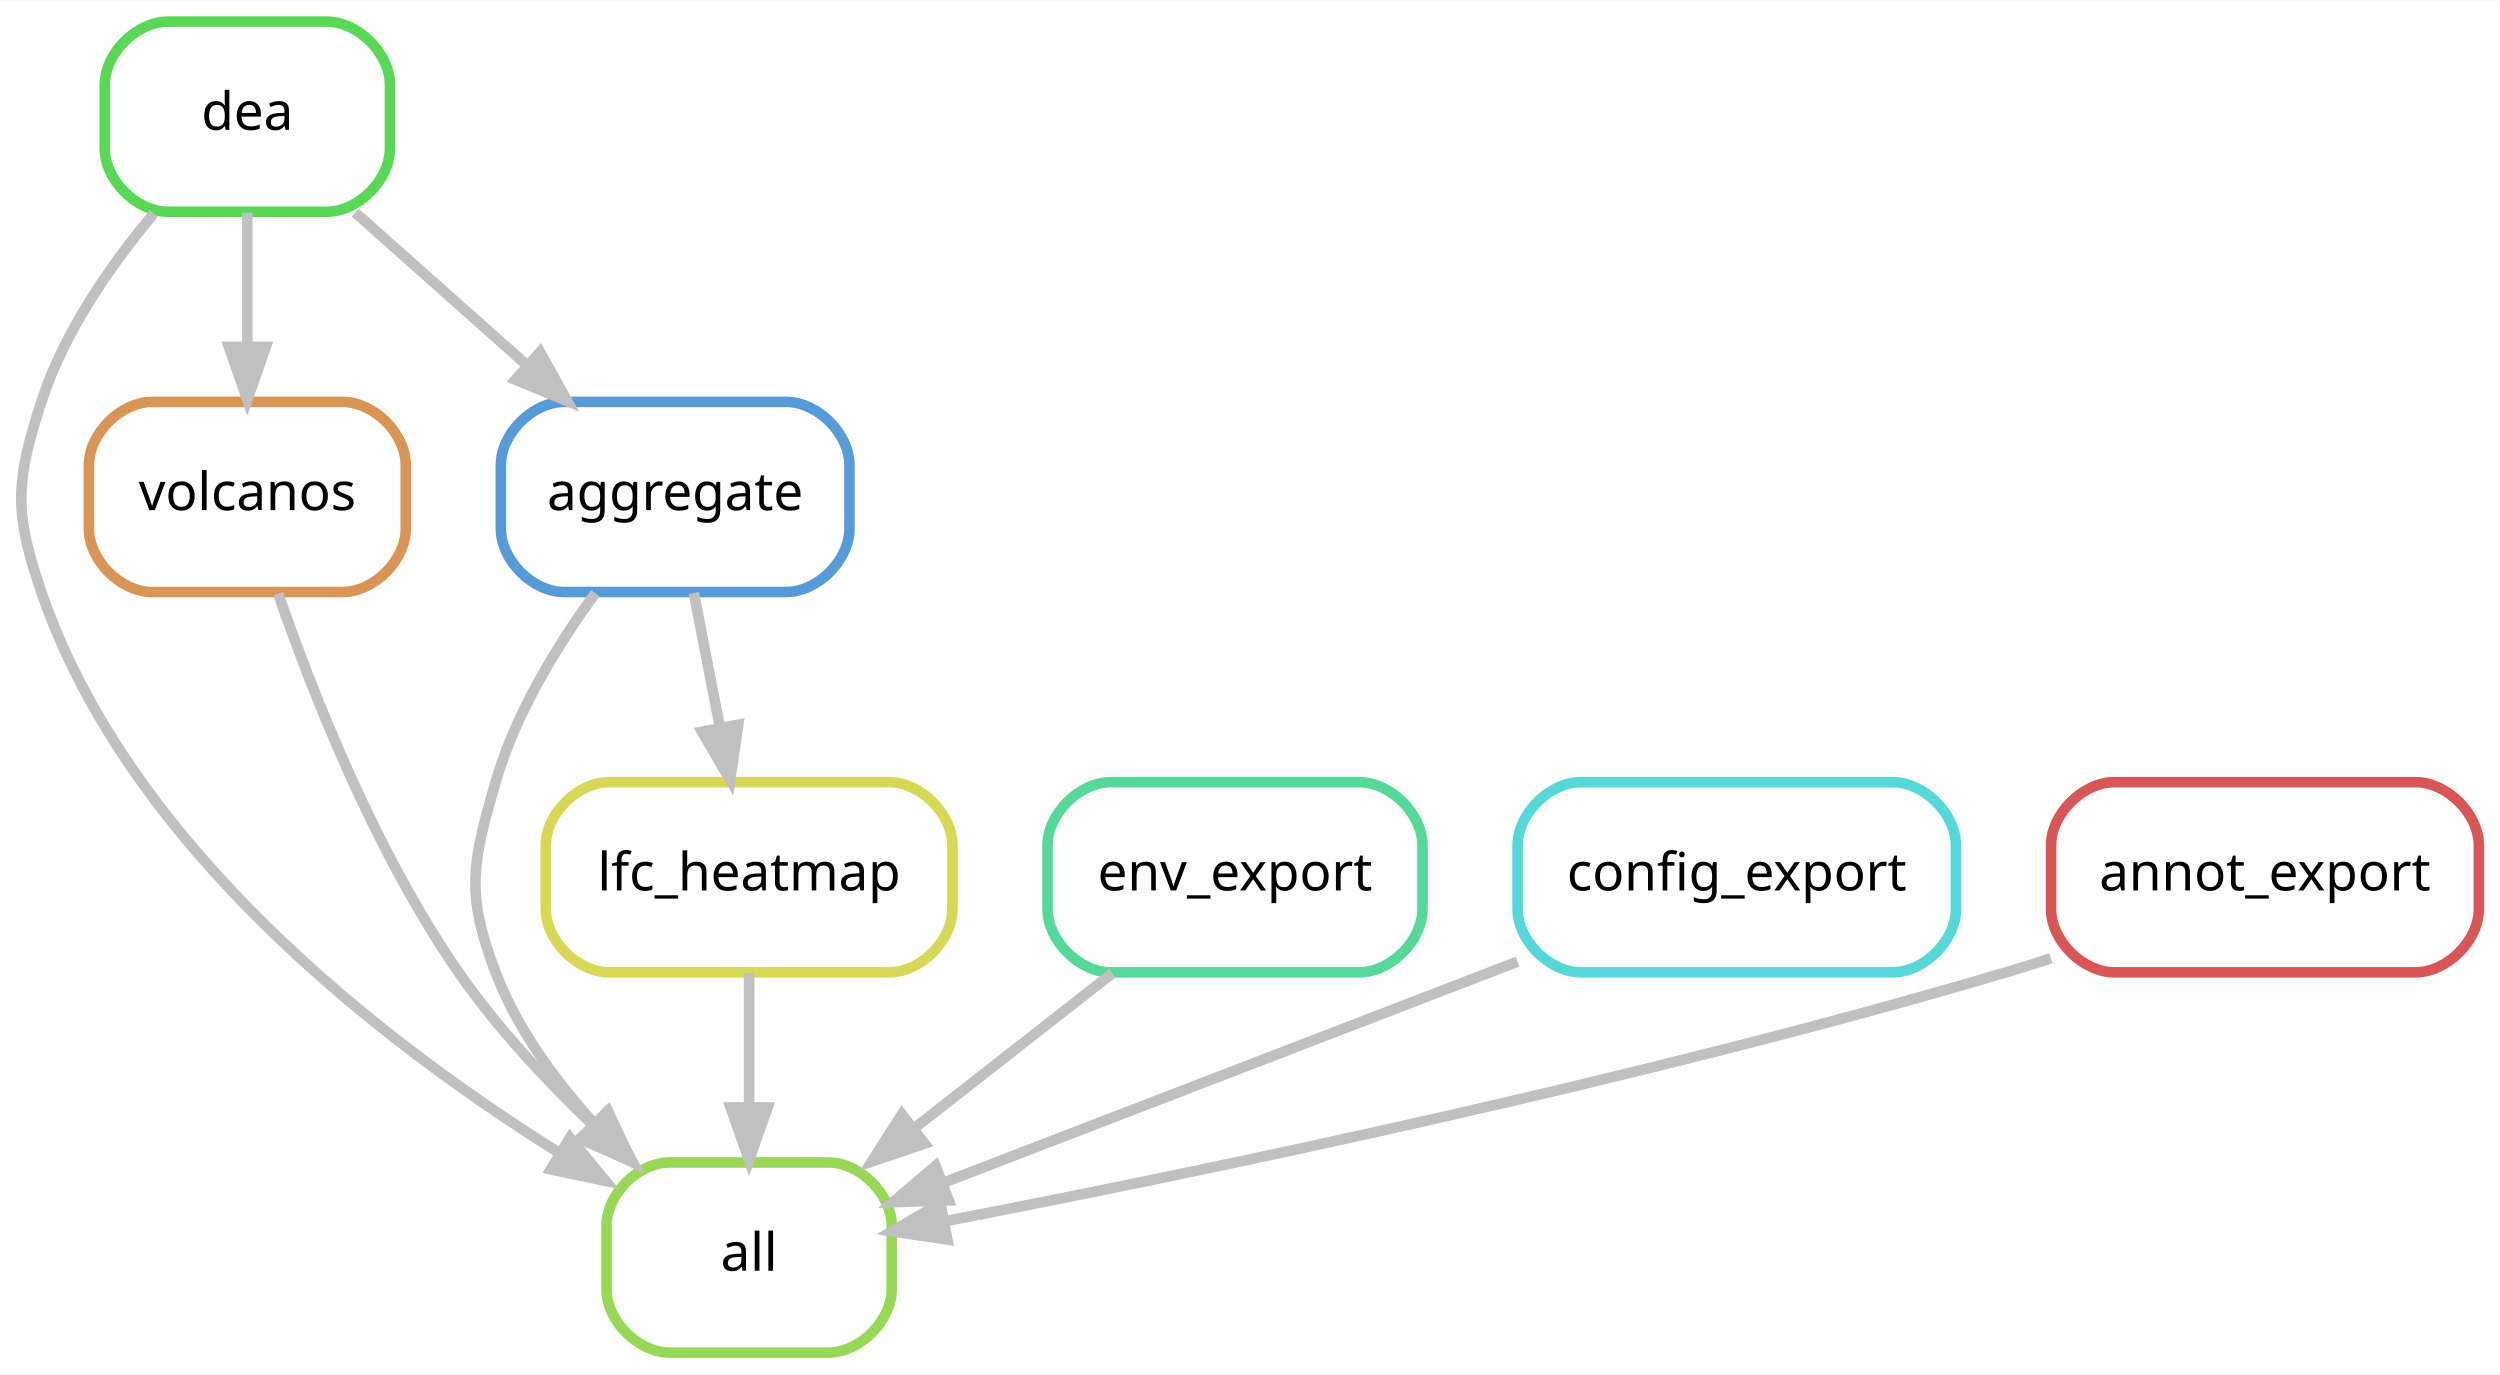
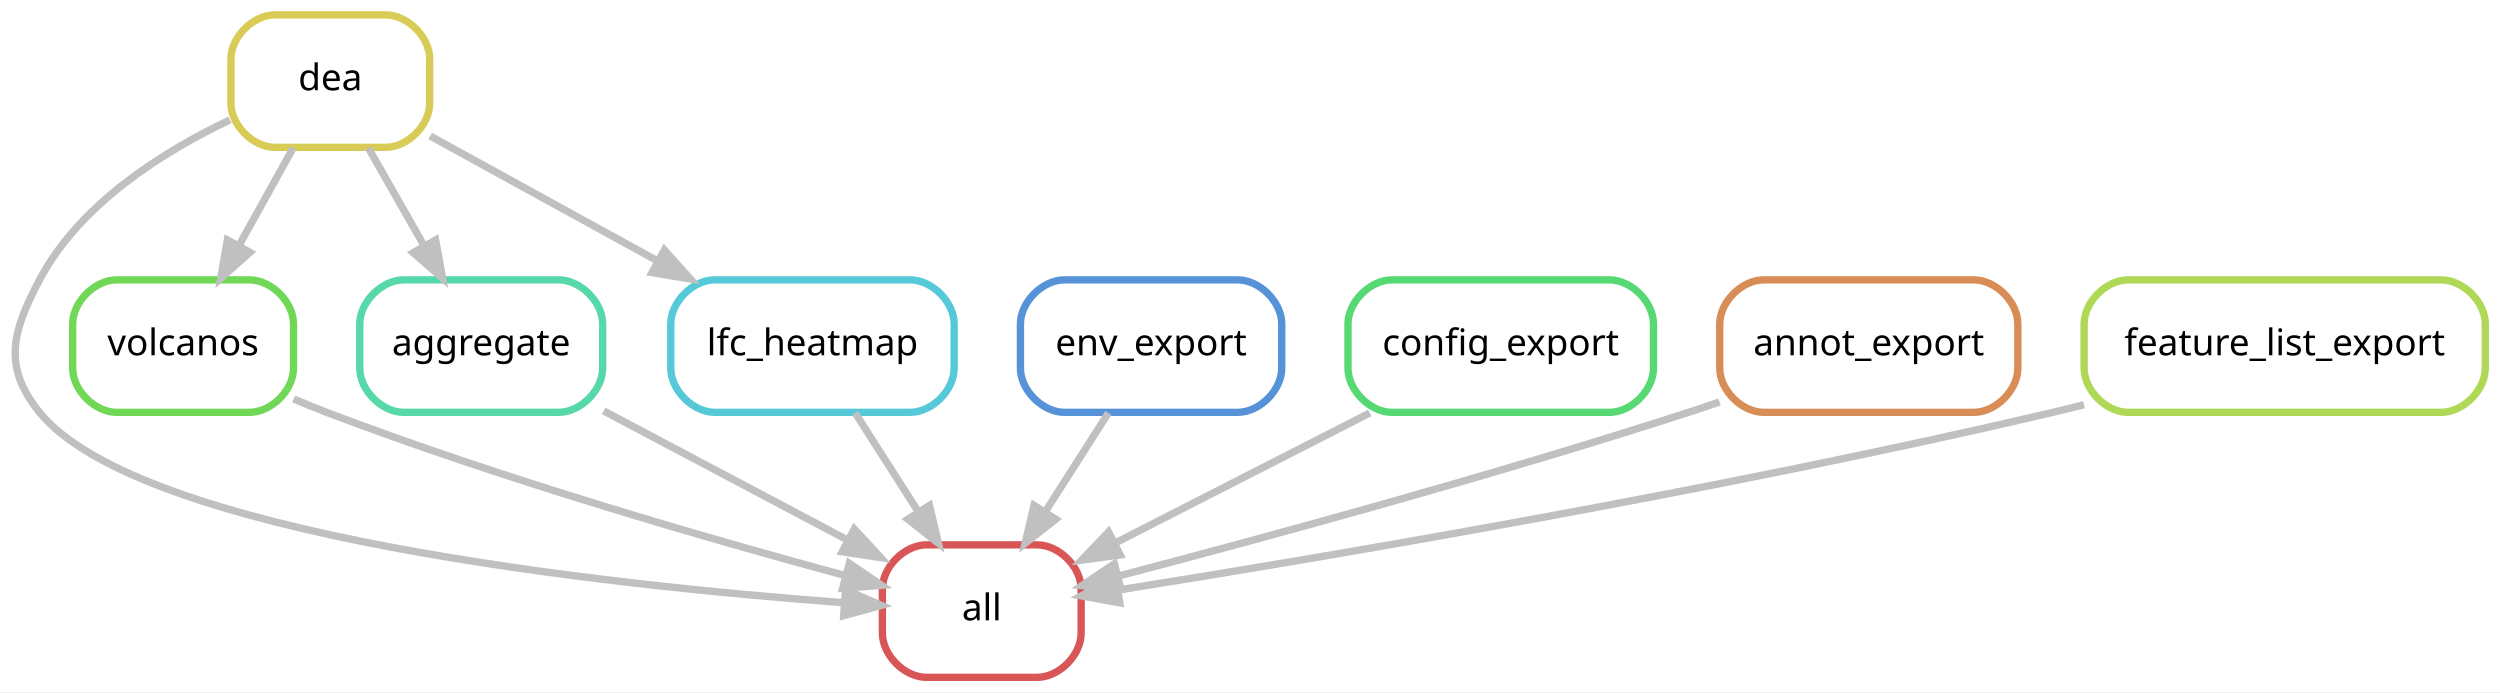
- <svg xmlns="http://www.w3.org/2000/svg" width="473pt" height="260pt" viewBox="0.00 0.00 473.33 260.00">
-   <g id="graph0" class="graph" transform="scale(1 1) rotate(0) translate(4 256)">
-     <polygon fill="#ffffff" stroke="transparent" points="-4,4 -4,-256 469.327,-256 469.327,4 -4,4" />
+ <svg xmlns="http://www.w3.org/2000/svg" width="679pt" height="188pt" viewBox="0.00 0.00 679.24 188.00">
+   <g id="graph0" class="graph" transform="scale(1 1) rotate(0) translate(4 184)">
+     <polygon fill="#ffffff" stroke="transparent" points="-4,4 -4,-184 675.243,-184 675.243,4 -4,4" />
    <g id="node1" class="node">
-       <path fill="none" stroke="#97d856" stroke-width="2" d="M152.827,-36C152.827,-36 122.827,-36 122.827,-36 116.827,-36 110.827,-30 110.827,-24 110.827,-24 110.827,-12 110.827,-12 110.827,-6 116.827,0 122.827,0 122.827,0 152.827,0 152.827,0 158.827,0 164.827,-6 164.827,-12 164.827,-12 164.827,-24 164.827,-24 164.827,-30 158.827,-36 152.827,-36" />
-       <text text-anchor="middle" x="137.827" y="-15.5" font-family="sans" font-size="10.00" fill="#000000">all</text>
+       <path fill="none" stroke="#d85656" stroke-width="2" d="M277.743,-36C277.743,-36 247.743,-36 247.743,-36 241.743,-36 235.743,-30 235.743,-24 235.743,-24 235.743,-12 235.743,-12 235.743,-6 241.743,0 247.743,0 247.743,0 277.743,0 277.743,0 283.743,0 289.743,-6 289.743,-12 289.743,-12 289.743,-24 289.743,-24 289.743,-30 283.743,-36 277.743,-36" />
+       <text text-anchor="middle" x="262.743" y="-15.5" font-family="sans" font-size="10.00" fill="#000000">all</text>
    </g>
    <g id="node2" class="node">
-       <path fill="none" stroke="#59d856" stroke-width="2" d="M57.827,-252C57.827,-252 27.827,-252 27.827,-252 21.827,-252 15.827,-246 15.827,-240 15.827,-240 15.827,-228 15.827,-228 15.827,-222 21.827,-216 27.827,-216 27.827,-216 57.827,-216 57.827,-216 63.827,-216 69.827,-222 69.827,-228 69.827,-228 69.827,-240 69.827,-240 69.827,-246 63.827,-252 57.827,-252" />
-       <text text-anchor="middle" x="42.827" y="-231.5" font-family="sans" font-size="10.00" fill="#000000">dea</text>
+       <path fill="none" stroke="#d8cb56" stroke-width="2" d="M100.743,-180C100.743,-180 70.743,-180 70.743,-180 64.743,-180 58.743,-174 58.743,-168 58.743,-168 58.743,-156 58.743,-156 58.743,-150 64.743,-144 70.743,-144 70.743,-144 100.743,-144 100.743,-144 106.743,-144 112.743,-150 112.743,-156 112.743,-156 112.743,-168 112.743,-168 112.743,-174 106.743,-180 100.743,-180" />
+       <text text-anchor="middle" x="85.743" y="-159.5" font-family="sans" font-size="10.00" fill="#000000">dea</text>
+     </g>
+     <g id="edge2" class="edge">
+       <path fill="none" stroke="#c0c0c0" stroke-width="2" d="M58.468,-151.456C40.208,-142.791 17.599,-128.57 6.743,-108 -.725,-93.85 -3.336,-84.427 6.743,-72 33.847,-38.583 161.039,-25.052 225.335,-20.275" />
+       <polygon fill="#c0c0c0" stroke="#c0c0c0" stroke-width="2" points="225.733,-23.756 235.46,-19.557 225.237,-16.774 225.733,-23.756" />
+     </g>
+     <g id="node3" class="node">
+       <path fill="none" stroke="#70d856" stroke-width="2" d="M63.743,-108C63.743,-108 27.743,-108 27.743,-108 21.743,-108 15.743,-102 15.743,-96 15.743,-96 15.743,-84 15.743,-84 15.743,-78 21.743,-72 27.743,-72 27.743,-72 63.743,-72 63.743,-72 69.743,-72 75.743,-78 75.743,-84 75.743,-84 75.743,-96 75.743,-96 75.743,-102 69.743,-108 63.743,-108" />
+       <text text-anchor="middle" x="45.743" y="-87.5" font-family="sans" font-size="10.00" fill="#000000">volcanos</text>
+     </g>
+     <g id="edge9" class="edge">
+       <path fill="none" stroke="#c0c0c0" stroke-width="2" d="M75.65,-143.831C71.183,-135.792 65.836,-126.167 60.905,-117.292" />
+       <polygon fill="#c0c0c0" stroke="#c0c0c0" stroke-width="2" points="63.889,-115.455 55.973,-108.413 57.77,-118.855 63.889,-115.455" />
+     </g>
+     <g id="node4" class="node">
+       <path fill="none" stroke="#56d8a9" stroke-width="2" d="M147.743,-108C147.743,-108 105.743,-108 105.743,-108 99.743,-108 93.743,-102 93.743,-96 93.743,-96 93.743,-84 93.743,-84 93.743,-78 99.743,-72 105.743,-72 105.743,-72 147.743,-72 147.743,-72 153.743,-72 159.743,-78 159.743,-84 159.743,-84 159.743,-96 159.743,-96 159.743,-102 153.743,-108 147.743,-108" />
+       <text text-anchor="middle" x="126.743" y="-87.5" font-family="sans" font-size="10.00" fill="#000000">aggregate</text>
+     </g>
+     <g id="edge10" class="edge">
+       <path fill="none" stroke="#c0c0c0" stroke-width="2" d="M96.089,-143.831C100.667,-135.792 106.148,-126.167 111.202,-117.292" />
+       <polygon fill="#c0c0c0" stroke="#c0c0c0" stroke-width="2" points="114.351,-118.835 116.258,-108.413 108.268,-115.371 114.351,-118.835" />
+     </g>
+     <g id="node5" class="node">
+       <path fill="none" stroke="#56c9d8" stroke-width="2" d="M243.243,-108C243.243,-108 190.243,-108 190.243,-108 184.243,-108 178.243,-102 178.243,-96 178.243,-96 178.243,-84 178.243,-84 178.243,-78 184.243,-72 190.243,-72 190.243,-72 243.243,-72 243.243,-72 249.243,-72 255.243,-78 255.243,-84 255.243,-84 255.243,-96 255.243,-96 255.243,-102 249.243,-108 243.243,-108" />
+       <text text-anchor="middle" x="216.743" y="-87.5" font-family="sans" font-size="10.00" fill="#000000">lfc_heatmap</text>
+     </g>
+     <g id="edge11" class="edge">
+       <path fill="none" stroke="#c0c0c0" stroke-width="2" d="M112.886,-147.082C130.694,-137.294 154.34,-124.298 174.572,-113.178" />
+       <polygon fill="#c0c0c0" stroke="#c0c0c0" stroke-width="2" points="176.516,-116.103 183.594,-108.219 173.144,-109.969 176.516,-116.103" />
+     </g>
+     <g id="edge4" class="edge">
+       <path fill="none" stroke="#c0c0c0" stroke-width="2" d="M75.801,-75.629C78.799,-74.346 81.816,-73.114 84.743,-72 132.611,-53.792 189.483,-37.42 225.832,-27.597" />
+       <polygon fill="#c0c0c0" stroke="#c0c0c0" stroke-width="2" points="226.761,-30.971 235.516,-25.003 224.951,-24.209 226.761,-30.971" />
+     </g>
+     <g id="edge6" class="edge">
+       <path fill="none" stroke="#c0c0c0" stroke-width="2" d="M160.012,-72.387C180.061,-61.773 205.617,-48.243 226.223,-37.334" />
+       <polygon fill="#c0c0c0" stroke="#c0c0c0" stroke-width="2" points="228.104,-40.298 235.305,-32.526 224.829,-34.112 228.104,-40.298" />
+     </g>
+     <g id="edge7" class="edge">
+       <path fill="none" stroke="#c0c0c0" stroke-width="2" d="M228.351,-71.831C233.541,-63.708 239.766,-53.964 245.486,-45.012" />
+       <polygon fill="#c0c0c0" stroke="#c0c0c0" stroke-width="2" points="248.545,-46.725 250.979,-36.413 242.646,-42.956 248.545,-46.725" />
+     </g>
+     <g id="node6" class="node">
+       <path fill="none" stroke="#5692d8" stroke-width="2" d="M332.243,-108C332.243,-108 285.243,-108 285.243,-108 279.243,-108 273.243,-102 273.243,-96 273.243,-96 273.243,-84 273.243,-84 273.243,-78 279.243,-72 285.243,-72 285.243,-72 332.243,-72 332.243,-72 338.243,-72 344.243,-78 344.243,-84 344.243,-84 344.243,-96 344.243,-96 344.243,-102 338.243,-108 332.243,-108" />
+       <text text-anchor="middle" x="308.743" y="-87.5" font-family="sans" font-size="10.00" fill="#000000">env_export</text>
+     </g>
+     <g id="edge8" class="edge">
+       <path fill="none" stroke="#c0c0c0" stroke-width="2" d="M297.135,-71.831C291.945,-63.708 285.72,-53.964 280.001,-45.012" />
+       <polygon fill="#c0c0c0" stroke="#c0c0c0" stroke-width="2" points="282.841,-42.956 274.507,-36.413 276.942,-46.725 282.841,-42.956" />
+     </g>
+     <g id="node7" class="node">
+       <path fill="none" stroke="#56d873" stroke-width="2" d="M433.243,-108C433.243,-108 374.243,-108 374.243,-108 368.243,-108 362.243,-102 362.243,-96 362.243,-96 362.243,-84 362.243,-84 362.243,-78 368.243,-72 374.243,-72 374.243,-72 433.243,-72 433.243,-72 439.243,-72 445.243,-78 445.243,-84 445.243,-84 445.243,-96 445.243,-96 445.243,-102 439.243,-108 433.243,-108" />
+       <text text-anchor="middle" x="403.743" y="-87.5" font-family="sans" font-size="10.00" fill="#000000">config_export</text>
    </g>
    <g id="edge5" class="edge">
-       <path fill="none" stroke="#c0c0c0" stroke-width="2" d="M25.116,-215.652C16.933,-205.895 8.097,-193.204 3.827,-180 -1.096,-164.776 -1.366,-159.134 3.827,-144 20.333,-95.894 68.166,-58.876 101.959,-37.769" />
-       <polygon fill="#c0c0c0" stroke="#c0c0c0" stroke-width="2" points="103.916,-40.676 110.649,-32.495 100.284,-34.691 103.916,-40.676" />
+       <path fill="none" stroke="#c0c0c0" stroke-width="2" d="M368.163,-71.831C346.985,-61.017 320.183,-47.331 298.904,-36.465" />
+       <polygon fill="#c0c0c0" stroke="#c0c0c0" stroke-width="2" points="300.354,-33.276 289.856,-31.845 297.171,-39.51 300.354,-33.276" />
    </g>
-     <g id="node3" class="node">
-       <path fill="none" stroke="#d89556" stroke-width="2" d="M60.827,-180C60.827,-180 24.827,-180 24.827,-180 18.827,-180 12.827,-174 12.827,-168 12.827,-168 12.827,-156 12.827,-156 12.827,-150 18.827,-144 24.827,-144 24.827,-144 60.827,-144 60.827,-144 66.827,-144 72.827,-150 72.827,-156 72.827,-156 72.827,-168 72.827,-168 72.827,-174 66.827,-180 60.827,-180" />
-       <text text-anchor="middle" x="42.827" y="-159.5" font-family="sans" font-size="10.00" fill="#000000">volcanos</text>
+     <g id="node8" class="node">
+       <path fill="none" stroke="#d88d56" stroke-width="2" d="M532.243,-108C532.243,-108 475.243,-108 475.243,-108 469.243,-108 463.243,-102 463.243,-96 463.243,-96 463.243,-84 463.243,-84 463.243,-78 469.243,-72 475.243,-72 475.243,-72 532.243,-72 532.243,-72 538.243,-72 544.243,-78 544.243,-84 544.243,-84 544.243,-96 544.243,-96 544.243,-102 538.243,-108 532.243,-108" />
+       <text text-anchor="middle" x="503.743" y="-87.5" font-family="sans" font-size="10.00" fill="#000000">annot_export</text>
    </g>
-     <g id="edge8" class="edge">
-       <path fill="none" stroke="#c0c0c0" stroke-width="2" d="M42.827,-215.831C42.827,-208.131 42.827,-198.974 42.827,-190.417" />
-       <polygon fill="#c0c0c0" stroke="#c0c0c0" stroke-width="2" points="46.327,-190.413 42.827,-180.413 39.327,-190.413 46.327,-190.413" />
+     <g id="edge1" class="edge">
+       <path fill="none" stroke="#c0c0c0" stroke-width="2" d="M463.186,-74.825C460.337,-73.844 457.502,-72.893 454.743,-72 401.368,-54.72 338.648,-37.682 299.791,-27.503" />
+       <polygon fill="#c0c0c0" stroke="#c0c0c0" stroke-width="2" points="300.529,-24.078 289.969,-24.942 298.763,-30.852 300.529,-24.078" />
    </g>
-     <g id="node4" class="node">
-       <path fill="none" stroke="#569ad8" stroke-width="2" d="M144.827,-180C144.827,-180 102.827,-180 102.827,-180 96.827,-180 90.827,-174 90.827,-168 90.827,-168 90.827,-156 90.827,-156 90.827,-150 96.827,-144 102.827,-144 102.827,-144 144.827,-144 144.827,-144 150.827,-144 156.827,-150 156.827,-156 156.827,-156 156.827,-168 156.827,-168 156.827,-174 150.827,-180 144.827,-180" />
-       <text text-anchor="middle" x="123.827" y="-159.5" font-family="sans" font-size="10.00" fill="#000000">aggregate</text>
-     </g>
-     <g id="edge9" class="edge">
-       <path fill="none" stroke="#c0c0c0" stroke-width="2" d="M63.267,-215.831C73.147,-207.048 85.159,-196.371 95.872,-186.849" />
-       <polygon fill="#c0c0c0" stroke="#c0c0c0" stroke-width="2" points="98.245,-189.422 103.394,-180.163 93.594,-184.191 98.245,-189.422" />
-     </g>
-     <g id="edge2" class="edge">
-       <path fill="none" stroke="#c0c0c0" stroke-width="2" d="M48.66,-143.714C55.216,-124.756 67.04,-94.761 82.827,-72 90.036,-61.606 99.421,-51.525 108.391,-42.943" />
-       <polygon fill="#c0c0c0" stroke="#c0c0c0" stroke-width="2" points="110.809,-45.474 115.772,-36.113 106.055,-40.336 110.809,-45.474" />
-     </g>
-     <g id="edge7" class="edge">
-       <path fill="none" stroke="#c0c0c0" stroke-width="2" d="M108.713,-143.777C101.472,-133.859 93.575,-120.986 89.827,-108 85.391,-92.627 84.141,-86.956 89.827,-72 93.854,-61.408 101.017,-51.566 108.601,-43.265" />
-       <polygon fill="#c0c0c0" stroke="#c0c0c0" stroke-width="2" points="111.12,-45.695 115.606,-36.097 106.113,-40.803 111.12,-45.695" />
-     </g>
-     <g id="node5" class="node">
-       <path fill="none" stroke="#d6d856" stroke-width="2" d="M164.327,-108C164.327,-108 111.327,-108 111.327,-108 105.327,-108 99.327,-102 99.327,-96 99.327,-96 99.327,-84 99.327,-84 99.327,-78 105.327,-72 111.327,-72 111.327,-72 164.327,-72 164.327,-72 170.327,-72 176.327,-78 176.327,-84 176.327,-84 176.327,-96 176.327,-96 176.327,-102 170.327,-108 164.327,-108" />
-       <text text-anchor="middle" x="137.827" y="-87.5" font-family="sans" font-size="10.00" fill="#000000">lfc_heatmap</text>
-     </g>
-     <g id="edge10" class="edge">
-       <path fill="none" stroke="#c0c0c0" stroke-width="2" d="M127.36,-143.831C128.857,-136.131 130.637,-126.974 132.302,-118.417" />
-       <polygon fill="#c0c0c0" stroke="#c0c0c0" stroke-width="2" points="135.774,-118.897 134.247,-108.413 128.902,-117.561 135.774,-118.897" />
-     </g>
-     <g id="edge4" class="edge">
-       <path fill="none" stroke="#c0c0c0" stroke-width="2" d="M137.827,-71.831C137.827,-64.131 137.827,-54.974 137.827,-46.417" />
-       <polygon fill="#c0c0c0" stroke="#c0c0c0" stroke-width="2" points="141.327,-46.413 137.827,-36.413 134.327,-46.413 141.327,-46.413" />
-     </g>
-     <g id="node6" class="node">
-       <path fill="none" stroke="#56d89a" stroke-width="2" d="M253.327,-108C253.327,-108 206.327,-108 206.327,-108 200.327,-108 194.327,-102 194.327,-96 194.327,-96 194.327,-84 194.327,-84 194.327,-78 200.327,-72 206.327,-72 206.327,-72 253.327,-72 253.327,-72 259.327,-72 265.327,-78 265.327,-84 265.327,-84 265.327,-96 265.327,-96 265.327,-102 259.327,-108 253.327,-108" />
-       <text text-anchor="middle" x="229.827" y="-87.5" font-family="sans" font-size="10.00" fill="#000000">env_export</text>
+     <g id="node9" class="node">
+       <path fill="none" stroke="#afd856" stroke-width="2" d="M659.243,-108C659.243,-108 574.243,-108 574.243,-108 568.243,-108 562.243,-102 562.243,-96 562.243,-96 562.243,-84 562.243,-84 562.243,-78 568.243,-72 574.243,-72 574.243,-72 659.243,-72 659.243,-72 665.243,-72 671.243,-78 671.243,-84 671.243,-84 671.243,-96 671.243,-96 671.243,-102 665.243,-108 659.243,-108" />
+       <text text-anchor="middle" x="616.743" y="-87.5" font-family="sans" font-size="10.00" fill="#000000">feature_list_export</text>
    </g>
    <g id="edge3" class="edge">
-       <path fill="none" stroke="#c0c0c0" stroke-width="2" d="M206.612,-71.831C195.28,-62.963 181.481,-52.164 169.224,-42.572" />
-       <polygon fill="#c0c0c0" stroke="#c0c0c0" stroke-width="2" points="171.067,-39.57 161.035,-36.163 166.753,-45.082 171.067,-39.57" />
-     </g>
-     <g id="node7" class="node">
-       <path fill="none" stroke="#56d8d8" stroke-width="2" d="M354.327,-108C354.327,-108 295.327,-108 295.327,-108 289.327,-108 283.327,-102 283.327,-96 283.327,-96 283.327,-84 283.327,-84 283.327,-78 289.327,-72 295.327,-72 295.327,-72 354.327,-72 354.327,-72 360.327,-72 366.327,-78 366.327,-84 366.327,-84 366.327,-96 366.327,-96 366.327,-102 360.327,-108 354.327,-108" />
-       <text text-anchor="middle" x="324.827" y="-87.5" font-family="sans" font-size="10.00" fill="#000000">config_export</text>
-     </g>
-     <g id="edge6" class="edge">
-       <path fill="none" stroke="#c0c0c0" stroke-width="2" d="M283.326,-74.021C250.799,-61.497 205.963,-44.234 174.691,-32.194" />
-       <polygon fill="#c0c0c0" stroke="#c0c0c0" stroke-width="2" points="175.636,-28.807 165.047,-28.48 173.121,-35.34 175.636,-28.807" />
-     </g>
-     <g id="node8" class="node">
-       <path fill="none" stroke="#d85656" stroke-width="2" d="M453.327,-108C453.327,-108 396.327,-108 396.327,-108 390.327,-108 384.327,-102 384.327,-96 384.327,-96 384.327,-84 384.327,-84 384.327,-78 390.327,-72 396.327,-72 396.327,-72 453.327,-72 453.327,-72 459.327,-72 465.327,-78 465.327,-84 465.327,-84 465.327,-96 465.327,-96 465.327,-102 459.327,-108 453.327,-108" />
-       <text text-anchor="middle" x="424.827" y="-87.5" font-family="sans" font-size="10.00" fill="#000000">annot_export</text>
-     </g>
-     <g id="edge1" class="edge">
-       <path fill="none" stroke="#c0c0c0" stroke-width="2" d="M384.32,-74.663C381.459,-73.721 378.608,-72.823 375.827,-72 305.758,-51.275 222.086,-33.967 174.937,-24.878" />
-       <polygon fill="#c0c0c0" stroke="#c0c0c0" stroke-width="2" points="175.367,-21.397 164.887,-22.959 174.053,-28.272 175.367,-21.397" />
+       <path fill="none" stroke="#c0c0c0" stroke-width="2" d="M562.19,-74.071C559.34,-73.346 556.511,-72.651 553.743,-72 463.285,-50.735 355.411,-32.566 299.869,-23.731" />
+       <polygon fill="#c0c0c0" stroke="#c0c0c0" stroke-width="2" points="300.225,-20.244 289.801,-22.141 299.133,-27.158 300.225,-20.244" />
    </g>
  </g>
</svg>
